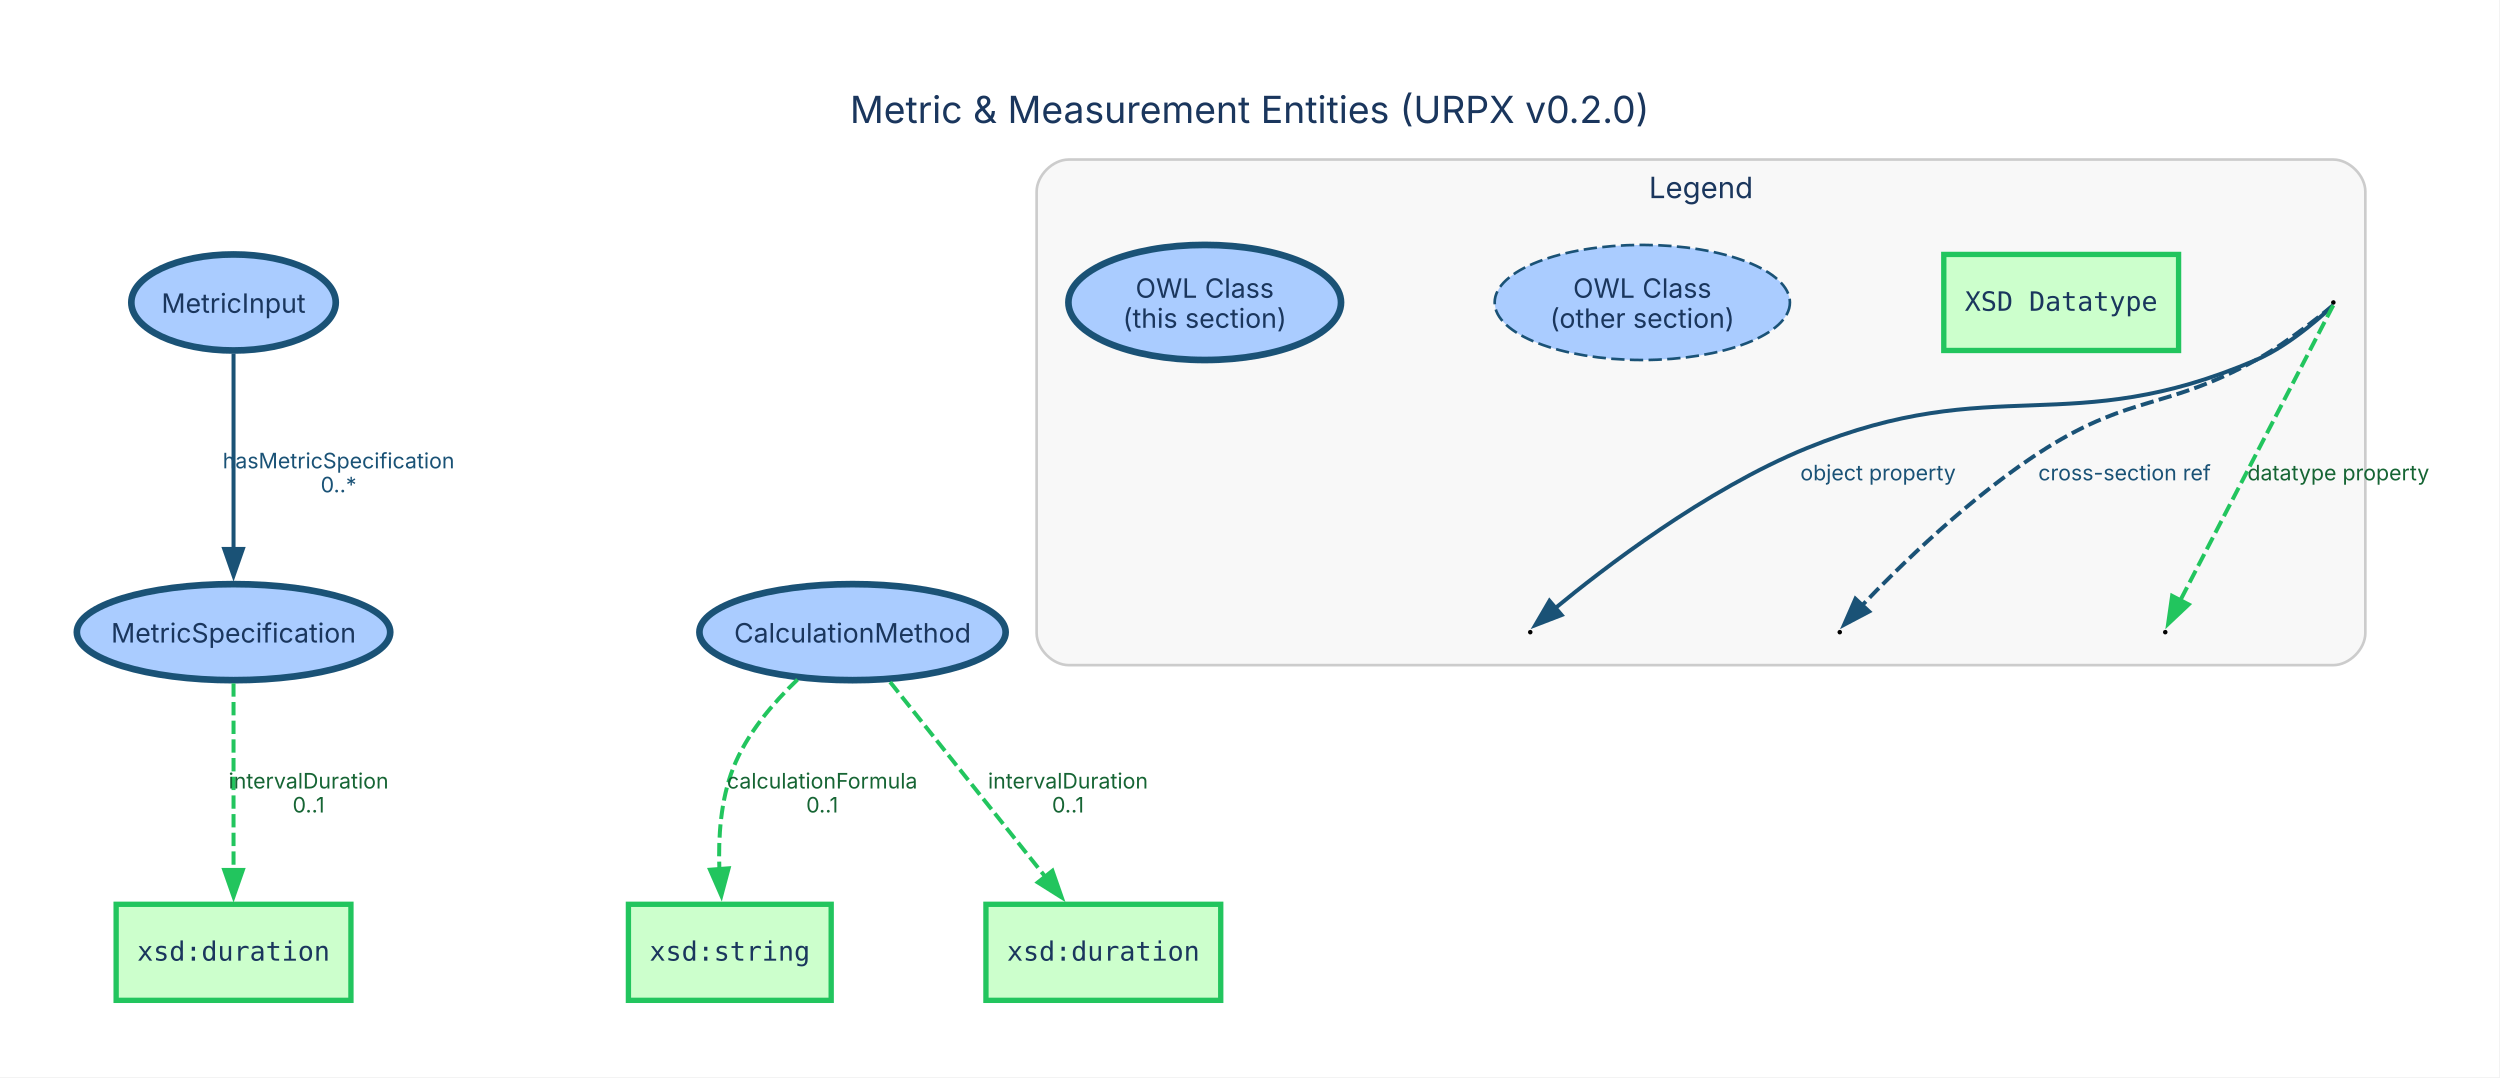
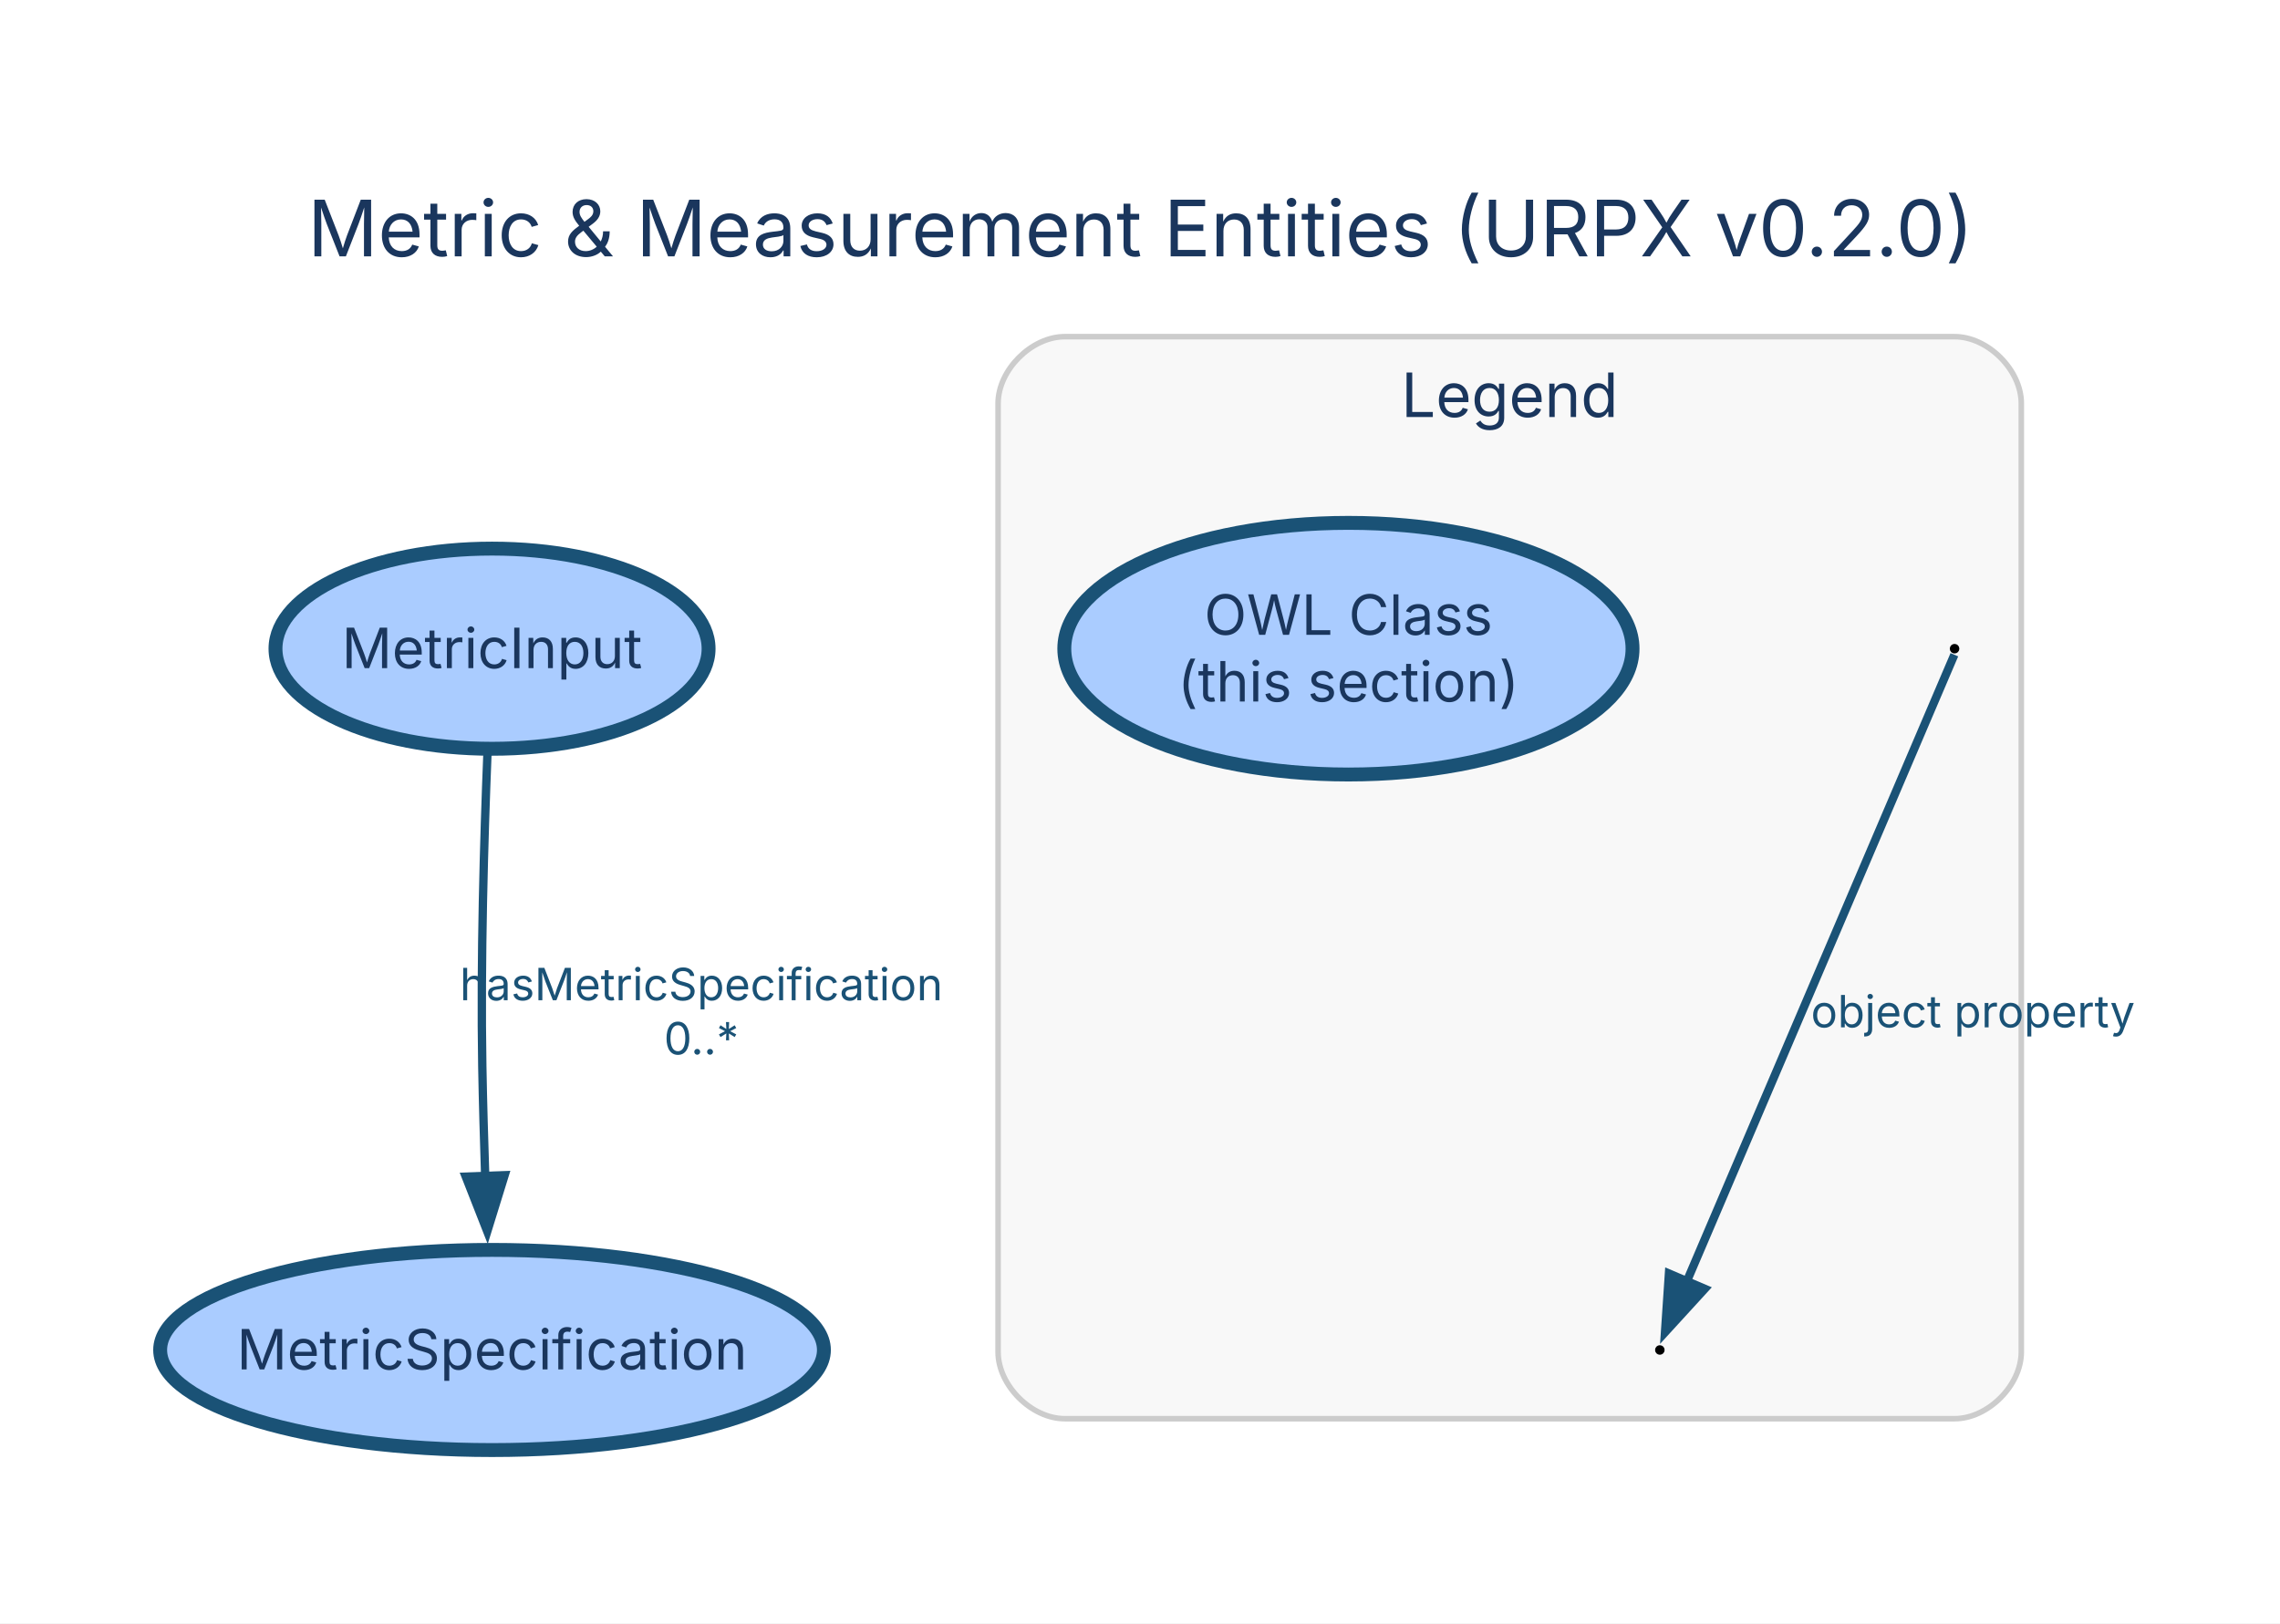
- <svg xmlns="http://www.w3.org/2000/svg" width="937pt" height="404pt" viewBox="0.00 0.00 937.00 404.00">
-   <g id="graph0" class="graph" transform="scale(1 1) rotate(0) translate(28.8 374.93)">
-     <polygon fill="white" stroke="none" points="-28.8,28.8 -28.8,-374.93 907.91,-374.93 907.91,28.8 -28.8,28.8" />
-     <text xml:space="preserve" text-anchor="middle" x="439.56" y="-328.83" font-family="Inter, Helvetica, Arial, sans-serif" font-size="14.00" fill="#1a365d">Metric &amp; Measurement Entities (URPX v0.2.0)</text>
+ <svg xmlns="http://www.w3.org/2000/svg" width="410pt" height="292pt" viewBox="0.00 0.00 410.00 292.00">
+   <g id="graph0" class="graph" transform="scale(1 1) rotate(0) translate(28.8 263.16)">
+     <polygon fill="white" stroke="none" points="-28.8,28.8 -28.8,-263.16 381.41,-263.16 381.41,28.8 -28.8,28.8" />
+     <text xml:space="preserve" text-anchor="middle" x="176.3" y="-217.06" font-family="Inter, Helvetica, Arial, sans-serif" font-size="14.00" fill="#1a365d">Metric &amp; Measurement Entities (URPX v0.2.0)</text>
    <g id="clust3" class="cluster">
-       <path fill="#f8f8f8" stroke="#cccccc" d="M371.73,-125.64C371.73,-125.64 845.73,-125.64 845.73,-125.64 851.73,-125.64 857.73,-131.64 857.73,-137.64 857.73,-137.64 857.73,-303.13 857.73,-303.13 857.73,-309.13 851.73,-315.13 845.73,-315.13 845.73,-315.13 371.73,-315.13 371.73,-315.13 365.73,-315.13 359.73,-309.13 359.73,-303.13 359.73,-303.13 359.73,-137.64 359.73,-137.64 359.73,-131.64 365.73,-125.64 371.73,-125.64" />
-       <text xml:space="preserve" text-anchor="middle" x="608.73" y="-300.68" font-family="Inter, Helvetica, Arial, sans-serif" font-size="11.00" fill="#1a365d">Legend</text>
+       <path fill="#f8f8f8" stroke="#cccccc" d="M162.68,-8C162.68,-8 322.68,-8 322.68,-8 328.68,-8 334.68,-14 334.68,-20 334.68,-20 334.68,-190.61 334.68,-190.61 334.68,-196.61 328.68,-202.61 322.68,-202.61 322.68,-202.61 162.68,-202.61 162.68,-202.61 156.68,-202.61 150.68,-196.61 150.68,-190.61 150.68,-190.61 150.68,-20 150.68,-20 150.68,-14 156.68,-8 162.68,-8" />
+       <text xml:space="preserve" text-anchor="middle" x="242.68" y="-188.16" font-family="Inter, Helvetica, Arial, sans-serif" font-size="11.00" fill="#1a365d">Legend</text>
    </g>
    <g id="node1" class="node">
-       <ellipse fill="#aaccff" stroke="#1a5276" stroke-width="2.5" cx="58.73" cy="-261.57" rx="38.31" ry="18" />
-       <text xml:space="preserve" text-anchor="middle" x="58.73" y="-257.69" font-family="Inter, Helvetica, Arial, sans-serif" font-size="10.00" fill="#1a365d">MetricInput</text>
+       <ellipse fill="#aaccff" stroke="#1a5276" stroke-width="2.5" cx="59.68" cy="-146.49" rx="38.94" ry="18" />
+       <text xml:space="preserve" text-anchor="middle" x="59.68" y="-142.99" font-family="Inter, Helvetica, Arial, sans-serif" font-size="10.00" fill="#1a365d">MetricInput</text>
    </g>
    <g id="node2" class="node">
-       <ellipse fill="#aaccff" stroke="#1a5276" stroke-width="2.5" cx="58.73" cy="-138" rx="58.73" ry="18" />
-       <text xml:space="preserve" text-anchor="middle" x="58.73" y="-134.12" font-family="Inter, Helvetica, Arial, sans-serif" font-size="10.00" fill="#1a365d">MetricSpecification</text>
+       <ellipse fill="#aaccff" stroke="#1a5276" stroke-width="2.5" cx="59.68" cy="-20.36" rx="59.68" ry="18" />
+       <text xml:space="preserve" text-anchor="middle" x="59.68" y="-16.86" font-family="Inter, Helvetica, Arial, sans-serif" font-size="10.00" fill="#1a365d">MetricSpecification</text>
    </g>
    <g id="edge1" class="edge">
-       <path fill="none" stroke="#1a5276" stroke-width="1.5" d="M58.73,-242.37C58.73,-223.01 58.73,-192.07 58.73,-169.08" />
-       <polygon fill="#1a5276" stroke="#1a5276" stroke-width="1.5" points="62.23,-169.2 58.73,-159.2 55.23,-169.2 62.23,-169.2" />
-       <text xml:space="preserve" text-anchor="middle" x="98.1" y="-199.4" font-family="Inter, Helvetica, Arial, sans-serif" font-size="8.00" fill="#1a5276">hasMetricSpecification</text>
-       <text xml:space="preserve" text-anchor="middle" x="98.1" y="-190.4" font-family="Inter, Helvetica, Arial, sans-serif" font-size="8.00" fill="#1a5276">0..*</text>
+       <path fill="none" stroke="#1a5276" stroke-width="1.5" d="M58.85,-127.51C58.25,-112.5 57.6,-90.54 57.93,-71.36 58.04,-64.99 58.24,-58.16 58.45,-51.66" />
+       <polygon fill="#1a5276" stroke="#1a5276" stroke-width="1.5" points="61.95,-51.8 58.82,-41.68 54.95,-51.54 61.95,-51.8" />
+       <text xml:space="preserve" text-anchor="middle" x="97.31" y="-83.26" font-family="Inter, Helvetica, Arial, sans-serif" font-size="8.00" fill="#1a5276">hasMetricSpecification</text>
+       <text xml:space="preserve" text-anchor="middle" x="97.31" y="-73.51" font-family="Inter, Helvetica, Arial, sans-serif" font-size="8.00" fill="#1a5276">0..*</text>
    </g>
    <g id="node3" class="node">
-       <ellipse fill="#aaccff" stroke="#1a5276" stroke-width="2.5" cx="290.73" cy="-138" rx="57.39" ry="18" />
-       <text xml:space="preserve" text-anchor="middle" x="290.73" y="-134.12" font-family="Inter, Helvetica, Arial, sans-serif" font-size="10.00" fill="#1a365d">CalculationMethod</text>
+       <ellipse fill="#aaccff" stroke="#1a5276" stroke-width="2.5" cx="213.68" cy="-146.49" rx="51.09" ry="22.63" />
+       <text xml:space="preserve" text-anchor="middle" x="213.68" y="-148.99" font-family="Inter, Helvetica, Arial, sans-serif" font-size="10.00" fill="#1a365d">OWL Class</text>
+       <text xml:space="preserve" text-anchor="middle" x="213.68" y="-136.99" font-family="Inter, Helvetica, Arial, sans-serif" font-size="10.00" fill="#1a365d">(this section)</text>
    </g>
    <g id="node4" class="node">
-       <polygon fill="#ccffcc" stroke="#22c55e" stroke-width="2" points="102.73,-36 14.73,-36 14.73,0 102.73,0 102.73,-36" />
-       <text xml:space="preserve" text-anchor="middle" x="58.73" y="-14.88" font-family="monospace" font-size="10.00" fill="#1a365d">xsd:duration</text>
+       <ellipse fill="black" stroke="black" cx="322.68" cy="-146.49" rx="0.36" ry="0.36" />
+     </g>
+     <g id="node5" class="node">
+       <ellipse fill="black" stroke="black" cx="269.68" cy="-20.36" rx="0.36" ry="0.36" />
    </g>
    <g id="edge2" class="edge">
-       <path fill="none" stroke="#22c55e" stroke-width="1.5" stroke-dasharray="5,2" d="M58.73,-118.82C58.73,-100.12 58.73,-70.69 58.73,-48.63" />
-       <polygon fill="#22c55e" stroke="#22c55e" stroke-width="1.5" points="62.23,-48.89 58.73,-38.89 55.23,-48.89 62.23,-48.89" />
-       <text xml:space="preserve" text-anchor="middle" x="86.85" y="-79.4" font-family="Inter, Helvetica, Arial, sans-serif" font-size="8.00" fill="#166534">intervalDuration</text>
-       <text xml:space="preserve" text-anchor="middle" x="86.85" y="-70.4" font-family="Inter, Helvetica, Arial, sans-serif" font-size="8.00" fill="#166534">0..1</text>
-     </g>
-     <g id="node5" class="node">
-       <polygon fill="#ccffcc" stroke="#22c55e" stroke-width="2" points="282.73,-36 206.73,-36 206.73,0 282.73,0 282.73,-36" />
-       <text xml:space="preserve" text-anchor="middle" x="244.73" y="-14.88" font-family="monospace" font-size="10.00" fill="#1a365d">xsd:string</text>
-     </g>
-     <g id="edge3" class="edge">
-       <path fill="none" stroke="#22c55e" stroke-width="1.5" stroke-dasharray="5,2" d="M270.11,-120.23C260.9,-111.42 251,-99.8 245.98,-87 241.3,-75.09 240.36,-61.08 240.83,-48.88" />
-       <polygon fill="#22c55e" stroke="#22c55e" stroke-width="1.5" points="244.29,-49.49 241.56,-39.25 237.31,-48.96 244.29,-49.49" />
-       <text xml:space="preserve" text-anchor="middle" x="279.35" y="-79.4" font-family="Inter, Helvetica, Arial, sans-serif" font-size="8.00" fill="#166534">calculationFormula</text>
-       <text xml:space="preserve" text-anchor="middle" x="279.35" y="-70.4" font-family="Inter, Helvetica, Arial, sans-serif" font-size="8.00" fill="#166534">0..1</text>
-     </g>
-     <g id="node6" class="node">
-       <polygon fill="#ccffcc" stroke="#22c55e" stroke-width="2" points="428.73,-36 340.73,-36 340.73,0 428.73,0 428.73,-36" />
-       <text xml:space="preserve" text-anchor="middle" x="384.73" y="-14.88" font-family="monospace" font-size="10.00" fill="#1a365d">xsd:duration</text>
-     </g>
-     <g id="edge4" class="edge">
-       <path fill="none" stroke="#22c55e" stroke-width="1.5" stroke-dasharray="5,2" d="M304.8,-119.33C320.24,-99.96 345.19,-68.62 363.12,-46.13" />
-       <polygon fill="#22c55e" stroke="#22c55e" stroke-width="1.5" points="365.65,-48.56 369.14,-38.56 360.17,-44.2 365.65,-48.56" />
-       <text xml:space="preserve" text-anchor="middle" x="371.48" y="-79.4" font-family="Inter, Helvetica, Arial, sans-serif" font-size="8.00" fill="#166534">intervalDuration</text>
-       <text xml:space="preserve" text-anchor="middle" x="371.48" y="-70.4" font-family="Inter, Helvetica, Arial, sans-serif" font-size="8.00" fill="#166534">0..1</text>
-     </g>
-     <g id="node7" class="node">
-       <ellipse fill="#aaccff" stroke="#1a5276" stroke-width="2.5" cx="422.73" cy="-261.57" rx="51.09" ry="21.57" />
-       <text xml:space="preserve" text-anchor="middle" x="422.73" y="-263.32" font-family="Inter, Helvetica, Arial, sans-serif" font-size="10.00" fill="#1a365d">OWL Class</text>
-       <text xml:space="preserve" text-anchor="middle" x="422.73" y="-252.07" font-family="Inter, Helvetica, Arial, sans-serif" font-size="10.00" fill="#1a365d">(this section)</text>
-     </g>
-     <g id="node8" class="node">
-       <ellipse fill="#aaccff" stroke="#1a5276" stroke-dasharray="5,2" cx="586.73" cy="-261.57" rx="55.33" ry="21.57" />
-       <text xml:space="preserve" text-anchor="middle" x="586.73" y="-263.32" font-family="Inter, Helvetica, Arial, sans-serif" font-size="10.00" fill="#1a365d">OWL Class</text>
-       <text xml:space="preserve" text-anchor="middle" x="586.73" y="-252.07" font-family="Inter, Helvetica, Arial, sans-serif" font-size="10.00" fill="#1a365d">(other section)</text>
-     </g>
-     <g id="node9" class="node">
-       <polygon fill="#ccffcc" stroke="#22c55e" stroke-width="2" points="787.73,-279.57 699.73,-279.57 699.73,-243.57 787.73,-243.57 787.73,-279.57" />
-       <text xml:space="preserve" text-anchor="middle" x="743.73" y="-258.44" font-family="monospace" font-size="10.00" fill="#1a365d">XSD Datatype</text>
-     </g>
-     <g id="node10" class="node">
-       <ellipse fill="black" stroke="black" cx="845.73" cy="-261.57" rx="0.36" ry="0.36" />
-     </g>
-     <g id="node11" class="node">
-       <ellipse fill="black" stroke="black" cx="544.73" cy="-138" rx="0.36" ry="0.36" />
-     </g>
-     <g id="edge6" class="edge">
-       <path fill="none" stroke="#1a5276" stroke-width="1.5" d="M845.56,-260.4C843.92,-258.81 830.34,-245.84 816.73,-240 746.7,-209.96 719.04,-235.75 648.48,-207 610.41,-191.49 571.44,-161.31 554.07,-146.96" />
-       <polygon fill="#1a5276" stroke="#1a5276" stroke-width="1.5" points="556.49,-144.42 546.61,-140.61 551.95,-149.75 556.49,-144.42" />
-       <text xml:space="preserve" text-anchor="middle" x="675.1" y="-194.9" font-family="Inter, Helvetica, Arial, sans-serif" font-size="8.00" fill="#1a5276">object property</text>
-     </g>
-     <g id="node12" class="node">
-       <ellipse fill="black" stroke="black" cx="660.73" cy="-138" rx="0.36" ry="0.36" />
-     </g>
-     <g id="edge7" class="edge">
-       <path fill="none" stroke="#1a5276" stroke-width="1.5" stroke-dasharray="5,2" d="M845.68,-260.53C844.78,-259.77 830.1,-247.44 816.73,-240 783.65,-221.61 770.31,-227.07 738.23,-207 710.3,-189.52 682.46,-162.03 669.03,-147.95" />
-       <polygon fill="#1a5276" stroke="#1a5276" stroke-width="1.5" points="671.75,-145.74 662.38,-140.79 666.62,-150.5 671.75,-145.74" />
-       <text xml:space="preserve" text-anchor="middle" x="767.48" y="-194.9" font-family="Inter, Helvetica, Arial, sans-serif" font-size="8.00" fill="#1a5276">cross-section ref</text>
-     </g>
-     <g id="node13" class="node">
-       <ellipse fill="black" stroke="black" cx="782.73" cy="-138" rx="0.36" ry="0.36" />
-     </g>
-     <g id="edge8" class="edge">
-       <path fill="none" stroke="#22c55e" stroke-width="1.5" stroke-dasharray="5,2" d="M845.68,-260.48C844.13,-257.48 803.27,-178.64 788.22,-149.61" />
-       <polygon fill="#22c55e" stroke="#22c55e" stroke-width="1.5" points="791.52,-148.37 783.81,-141.1 785.31,-151.59 791.52,-148.37" />
-       <text xml:space="preserve" text-anchor="middle" x="847.61" y="-194.9" font-family="Inter, Helvetica, Arial, sans-serif" font-size="8.00" fill="#166534">datatype property</text>
+       <path fill="none" stroke="#1a5276" stroke-width="1.5" d="M322.64,-145.4C321.34,-142.35 287.29,-62.6 274.49,-32.61" />
+       <polygon fill="#1a5276" stroke="#1a5276" stroke-width="1.5" points="277.76,-31.36 270.61,-23.54 271.32,-34.11 277.76,-31.36" />
+       <text xml:space="preserve" text-anchor="middle" x="325.98" y="-78.39" font-family="Inter, Helvetica, Arial, sans-serif" font-size="8.00" fill="#1a5276">object property</text>
    </g>
  </g>
</svg>
